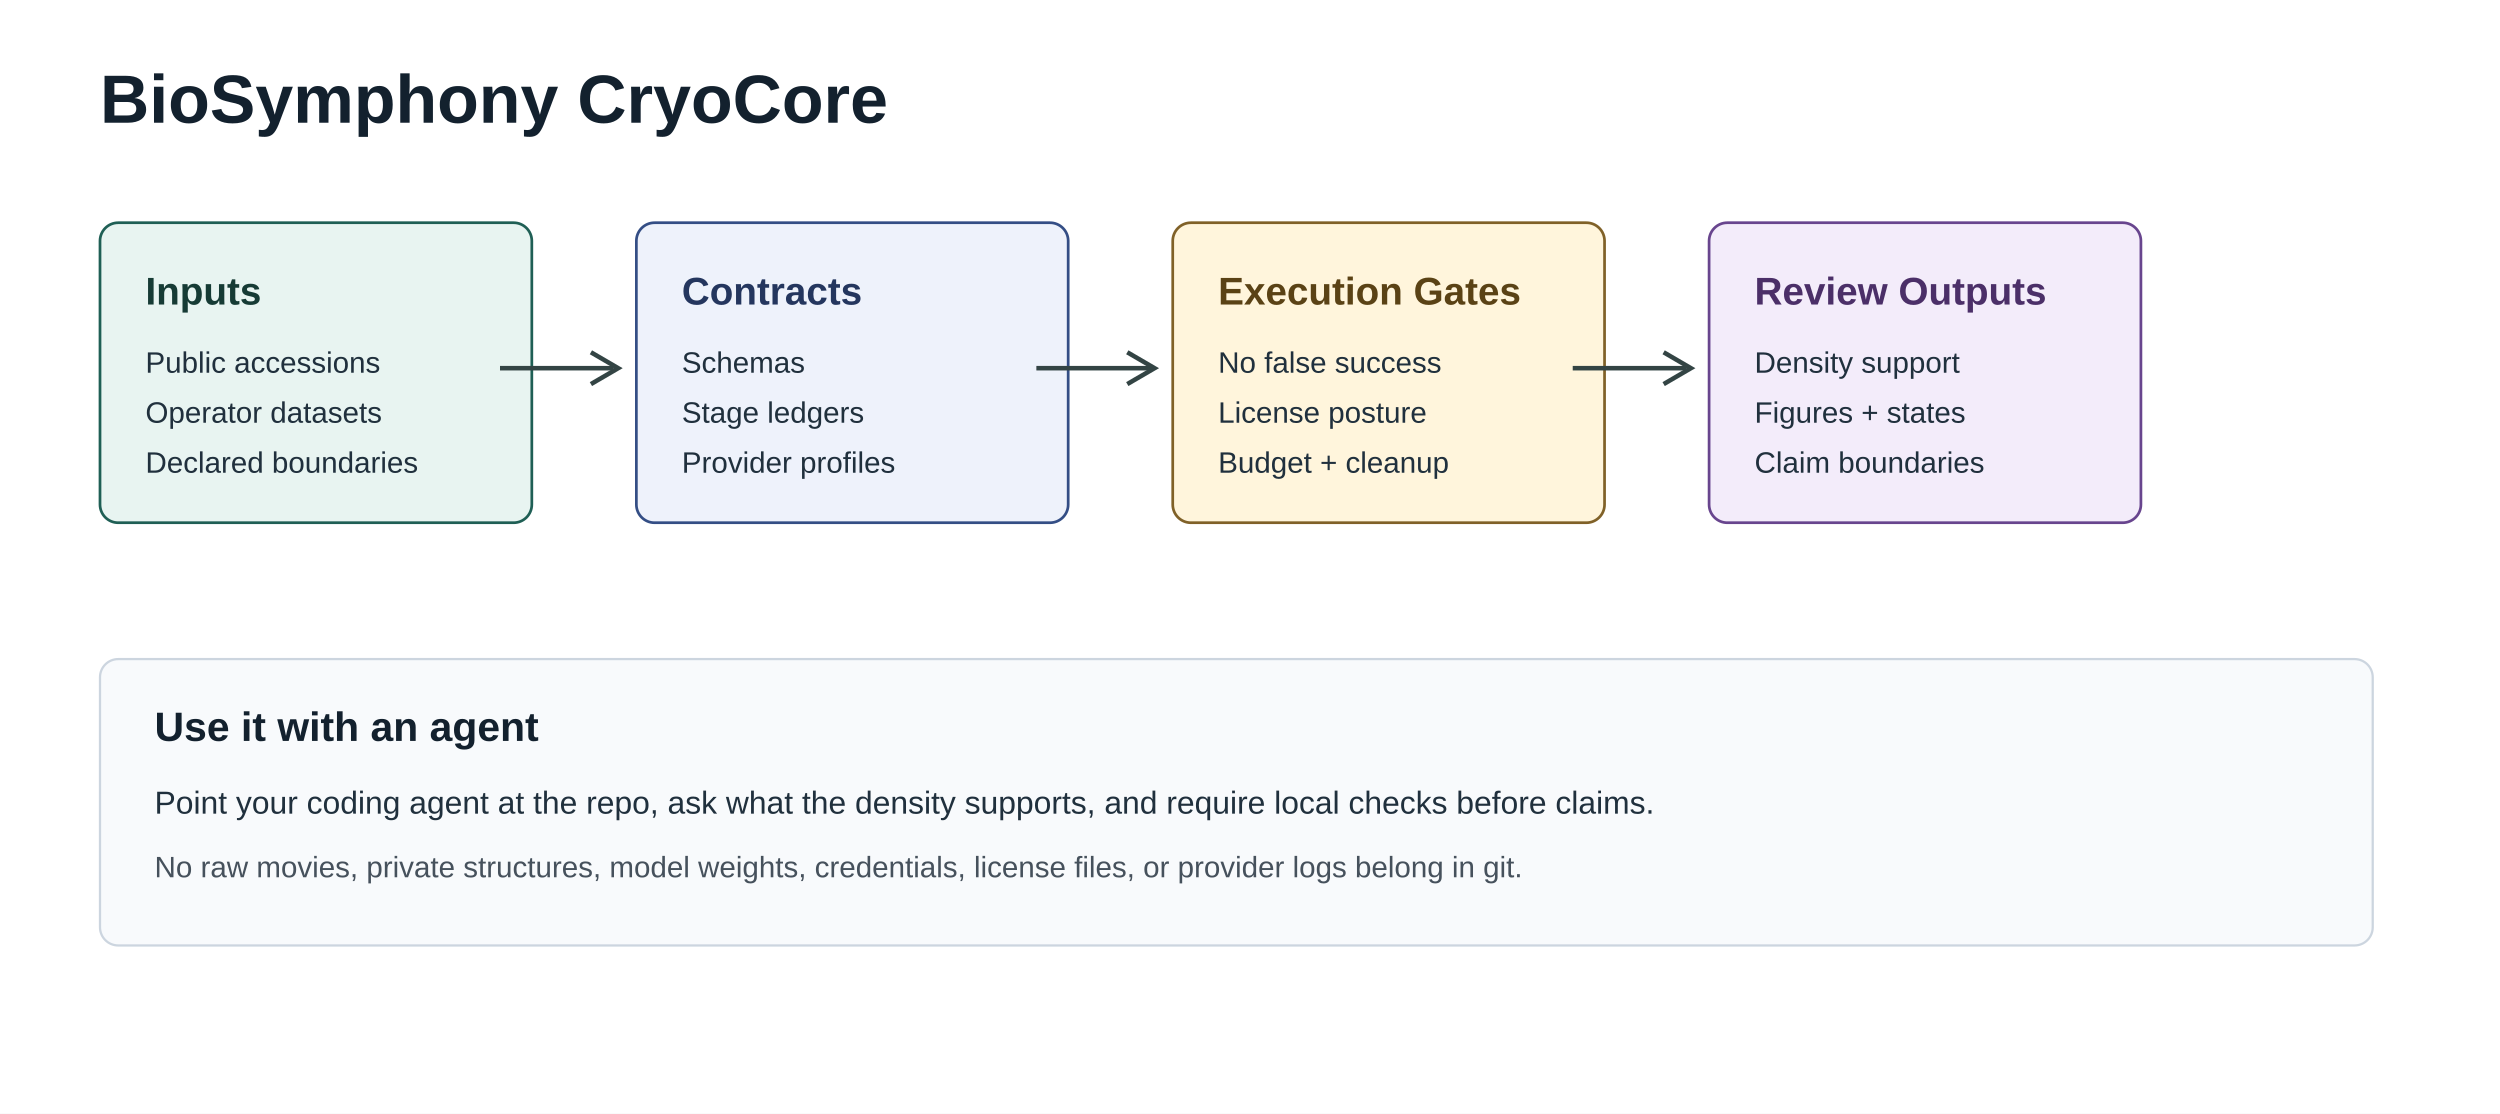
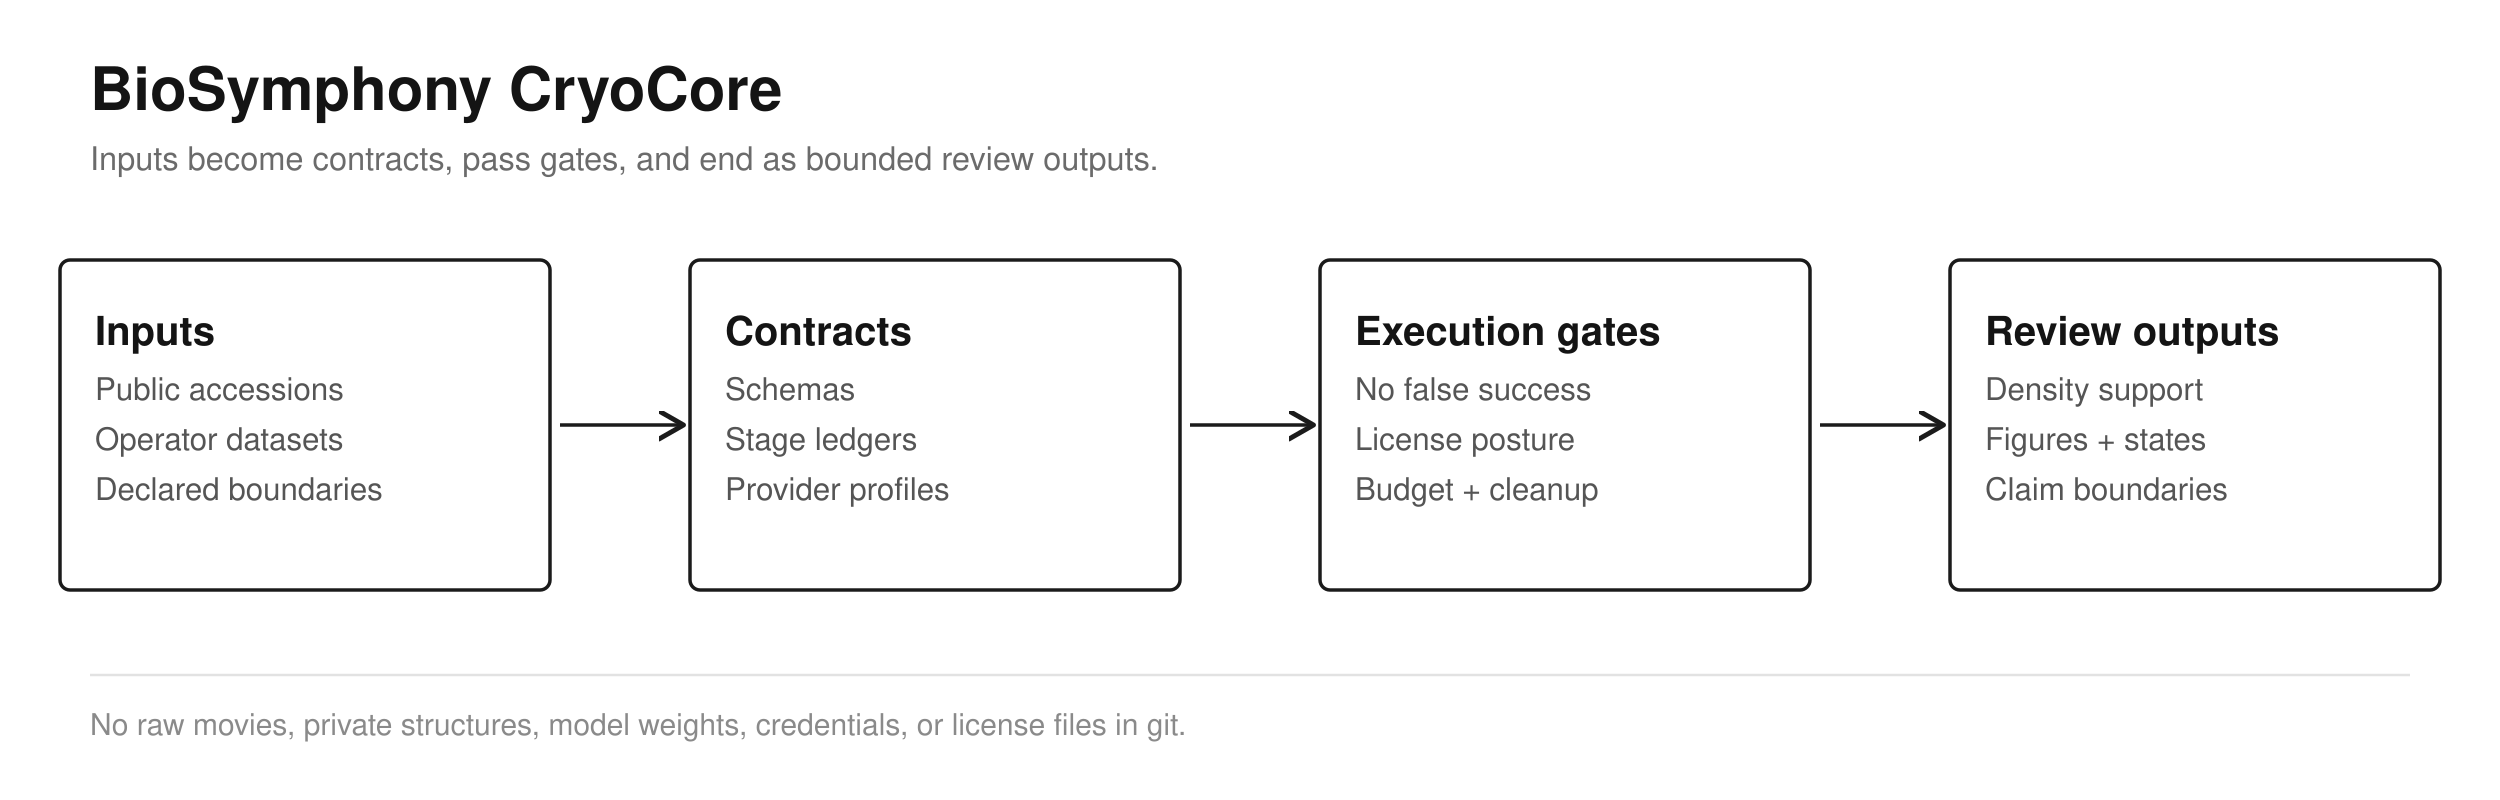
- <svg xmlns="http://www.w3.org/2000/svg" width="1100" height="490" viewBox="0 0 1100 490" role="img" aria-label="BioSymphony CryoCore public workflow overview">
-   <rect width="1100" height="490" fill="#ffffff" />
-   <text x="44" y="54" font-family="Arial" font-size="30" font-weight="700" fill="#13212e">BioSymphony CryoCore</text>
-   <g transform="translate(44 98)">
-     <rect width="190" height="132" rx="8" fill="#e8f4f1" stroke="#1f5f55" stroke-width="1.2" />
-     <text x="20" y="36" font-family="Arial" font-size="17" font-weight="700" fill="#163b35">Inputs</text>
-     <text x="20" y="66" font-family="Arial" font-size="13" fill="#20303d">Public accessions</text>
-     <text x="20" y="88" font-family="Arial" font-size="13" fill="#20303d">Operator datasets</text>
-     <text x="20" y="110" font-family="Arial" font-size="13" fill="#20303d">Declared boundaries</text>
+ <svg xmlns="http://www.w3.org/2000/svg" width="1000" height="320" viewBox="0 0 1000 320" font-family="Helvetica, Arial, sans-serif" role="img" aria-label="cryocore-overview">
+   <defs>
+     <marker id="ar" markerWidth="9" markerHeight="9" refX="6" refY="4" orient="auto">
+       <path d="M0,0 L7,4 L0,8" fill="none" stroke="#1b1b1b" stroke-width="1.4" stroke-linecap="round" stroke-linejoin="round" />
+     </marker>
+   </defs>
+   <rect width="1000" height="320" fill="#ffffff" />
+   <text x="36" y="44" font-size="24" fill="#141414" font-weight="700" text-anchor="start">BioSymphony CryoCore</text>
+   <text x="36" y="68" font-size="13" fill="#6b6b6b" font-weight="400" text-anchor="start">Inputs become contracts, pass gates, and end as bounded review outputs.</text>
+   <g transform="translate(24 104)">
+     <rect width="196" height="132" rx="4" fill="#ffffff" stroke="#1b1b1b" stroke-width="1.4" />
+     <text x="14" y="34" font-size="16" fill="#141414" font-weight="700" text-anchor="start">Inputs</text>
+     <text x="14" y="56" font-size="12.5" fill="#555555" font-weight="400" text-anchor="start">Public accessions</text>
+     <text x="14" y="76" font-size="12.5" fill="#555555" font-weight="400" text-anchor="start">Operator datasets</text>
+     <text x="14" y="96" font-size="12.5" fill="#555555" font-weight="400" text-anchor="start">Declared boundaries</text>
  </g>
-   <g transform="translate(280 98)">
-     <rect width="190" height="132" rx="8" fill="#eef2fb" stroke="#344e85" stroke-width="1.2" />
-     <text x="20" y="36" font-family="Arial" font-size="17" font-weight="700" fill="#24365e">Contracts</text>
-     <text x="20" y="66" font-family="Arial" font-size="13" fill="#20303d">Schemas</text>
-     <text x="20" y="88" font-family="Arial" font-size="13" fill="#20303d">Stage ledgers</text>
-     <text x="20" y="110" font-family="Arial" font-size="13" fill="#20303d">Provider profiles</text>
+   <g transform="translate(276 104)">
+     <rect width="196" height="132" rx="4" fill="#ffffff" stroke="#1b1b1b" stroke-width="1.4" />
+     <text x="14" y="34" font-size="16" fill="#141414" font-weight="700" text-anchor="start">Contracts</text>
+     <text x="14" y="56" font-size="12.5" fill="#555555" font-weight="400" text-anchor="start">Schemas</text>
+     <text x="14" y="76" font-size="12.5" fill="#555555" font-weight="400" text-anchor="start">Stage ledgers</text>
+     <text x="14" y="96" font-size="12.5" fill="#555555" font-weight="400" text-anchor="start">Provider profiles</text>
  </g>
-   <g transform="translate(516 98)">
-     <rect width="190" height="132" rx="8" fill="#fff5dc" stroke="#806128" stroke-width="1.2" />
-     <text x="20" y="36" font-family="Arial" font-size="17" font-weight="700" fill="#5a4215">Execution Gates</text>
-     <text x="20" y="66" font-family="Arial" font-size="13" fill="#20303d">No false success</text>
-     <text x="20" y="88" font-family="Arial" font-size="13" fill="#20303d">License posture</text>
-     <text x="20" y="110" font-family="Arial" font-size="13" fill="#20303d">Budget + cleanup</text>
+   <g transform="translate(528 104)">
+     <rect width="196" height="132" rx="4" fill="#ffffff" stroke="#1b1b1b" stroke-width="1.4" />
+     <text x="14" y="34" font-size="16" fill="#141414" font-weight="700" text-anchor="start">Execution gates</text>
+     <text x="14" y="56" font-size="12.5" fill="#555555" font-weight="400" text-anchor="start">No false success</text>
+     <text x="14" y="76" font-size="12.5" fill="#555555" font-weight="400" text-anchor="start">License posture</text>
+     <text x="14" y="96" font-size="12.5" fill="#555555" font-weight="400" text-anchor="start">Budget + cleanup</text>
  </g>
-   <g transform="translate(752 98)">
-     <rect width="190" height="132" rx="8" fill="#f3ecfa" stroke="#68458e" stroke-width="1.2" />
-     <text x="20" y="36" font-family="Arial" font-size="17" font-weight="700" fill="#4b2f68">Review Outputs</text>
-     <text x="20" y="66" font-family="Arial" font-size="13" fill="#20303d">Density support</text>
-     <text x="20" y="88" font-family="Arial" font-size="13" fill="#20303d">Figures + states</text>
-     <text x="20" y="110" font-family="Arial" font-size="13" fill="#20303d">Claim boundaries</text>
+   <g transform="translate(780 104)">
+     <rect width="196" height="132" rx="4" fill="#ffffff" stroke="#1b1b1b" stroke-width="1.4" />
+     <text x="14" y="34" font-size="16" fill="#141414" font-weight="700" text-anchor="start">Review outputs</text>
+     <text x="14" y="56" font-size="12.5" fill="#555555" font-weight="400" text-anchor="start">Density support</text>
+     <text x="14" y="76" font-size="12.5" fill="#555555" font-weight="400" text-anchor="start">Figures + states</text>
+     <text x="14" y="96" font-size="12.5" fill="#555555" font-weight="400" text-anchor="start">Claim boundaries</text>
  </g>
-   <g transform="translate(220 162)">
-     <line x1="0" y1="0" x2="50" y2="0" stroke="#344" stroke-width="2" />
-     <path d="M40 -7 L52 0 L40 7" fill="none" stroke="#344" stroke-width="2" />
-   </g>
-   <g transform="translate(456 162)">
-     <line x1="0" y1="0" x2="50" y2="0" stroke="#344" stroke-width="2" />
-     <path d="M40 -7 L52 0 L40 7" fill="none" stroke="#344" stroke-width="2" />
-   </g>
-   <g transform="translate(692 162)">
-     <line x1="0" y1="0" x2="50" y2="0" stroke="#344" stroke-width="2" />
-     <path d="M40 -7 L52 0 L40 7" fill="none" stroke="#344" stroke-width="2" />
-   </g>
-   <g transform="translate(44 290)">
-     <rect width="1000" height="126" rx="8" fill="#f8fafc" stroke="#ccd5df" />
-     <text x="24" y="36" font-family="Arial" font-size="18" font-weight="700" fill="#13212e">Use it with an agent</text>
-     <text x="24" y="68" font-family="Arial" font-size="14" fill="#20303d">Point your coding agent at the repo, ask what the density supports, and require local checks before claims.</text>
-     <text x="24" y="96" font-family="Arial" font-size="13" fill="#46515c">No raw movies, private structures, model weights, credentials, license files, or provider logs belong in git.</text>
-   </g>
+   <line x1="224" y1="170" x2="272" y2="170" stroke="#1b1b1b" stroke-width="1.4" marker-end="url(#ar)" />
+   <line x1="476" y1="170" x2="524" y2="170" stroke="#1b1b1b" stroke-width="1.4" marker-end="url(#ar)" />
+   <line x1="728" y1="170" x2="776" y2="170" stroke="#1b1b1b" stroke-width="1.4" marker-end="url(#ar)" />
+   <line x1="36" y1="270" x2="964" y2="270" stroke="#e2e2e2" />
+   <text x="36" y="294" font-size="12" fill="#8a8a8a" font-weight="400" text-anchor="start">No raw movies, private structures, model weights, credentials, or license files in git.</text>
</svg>
